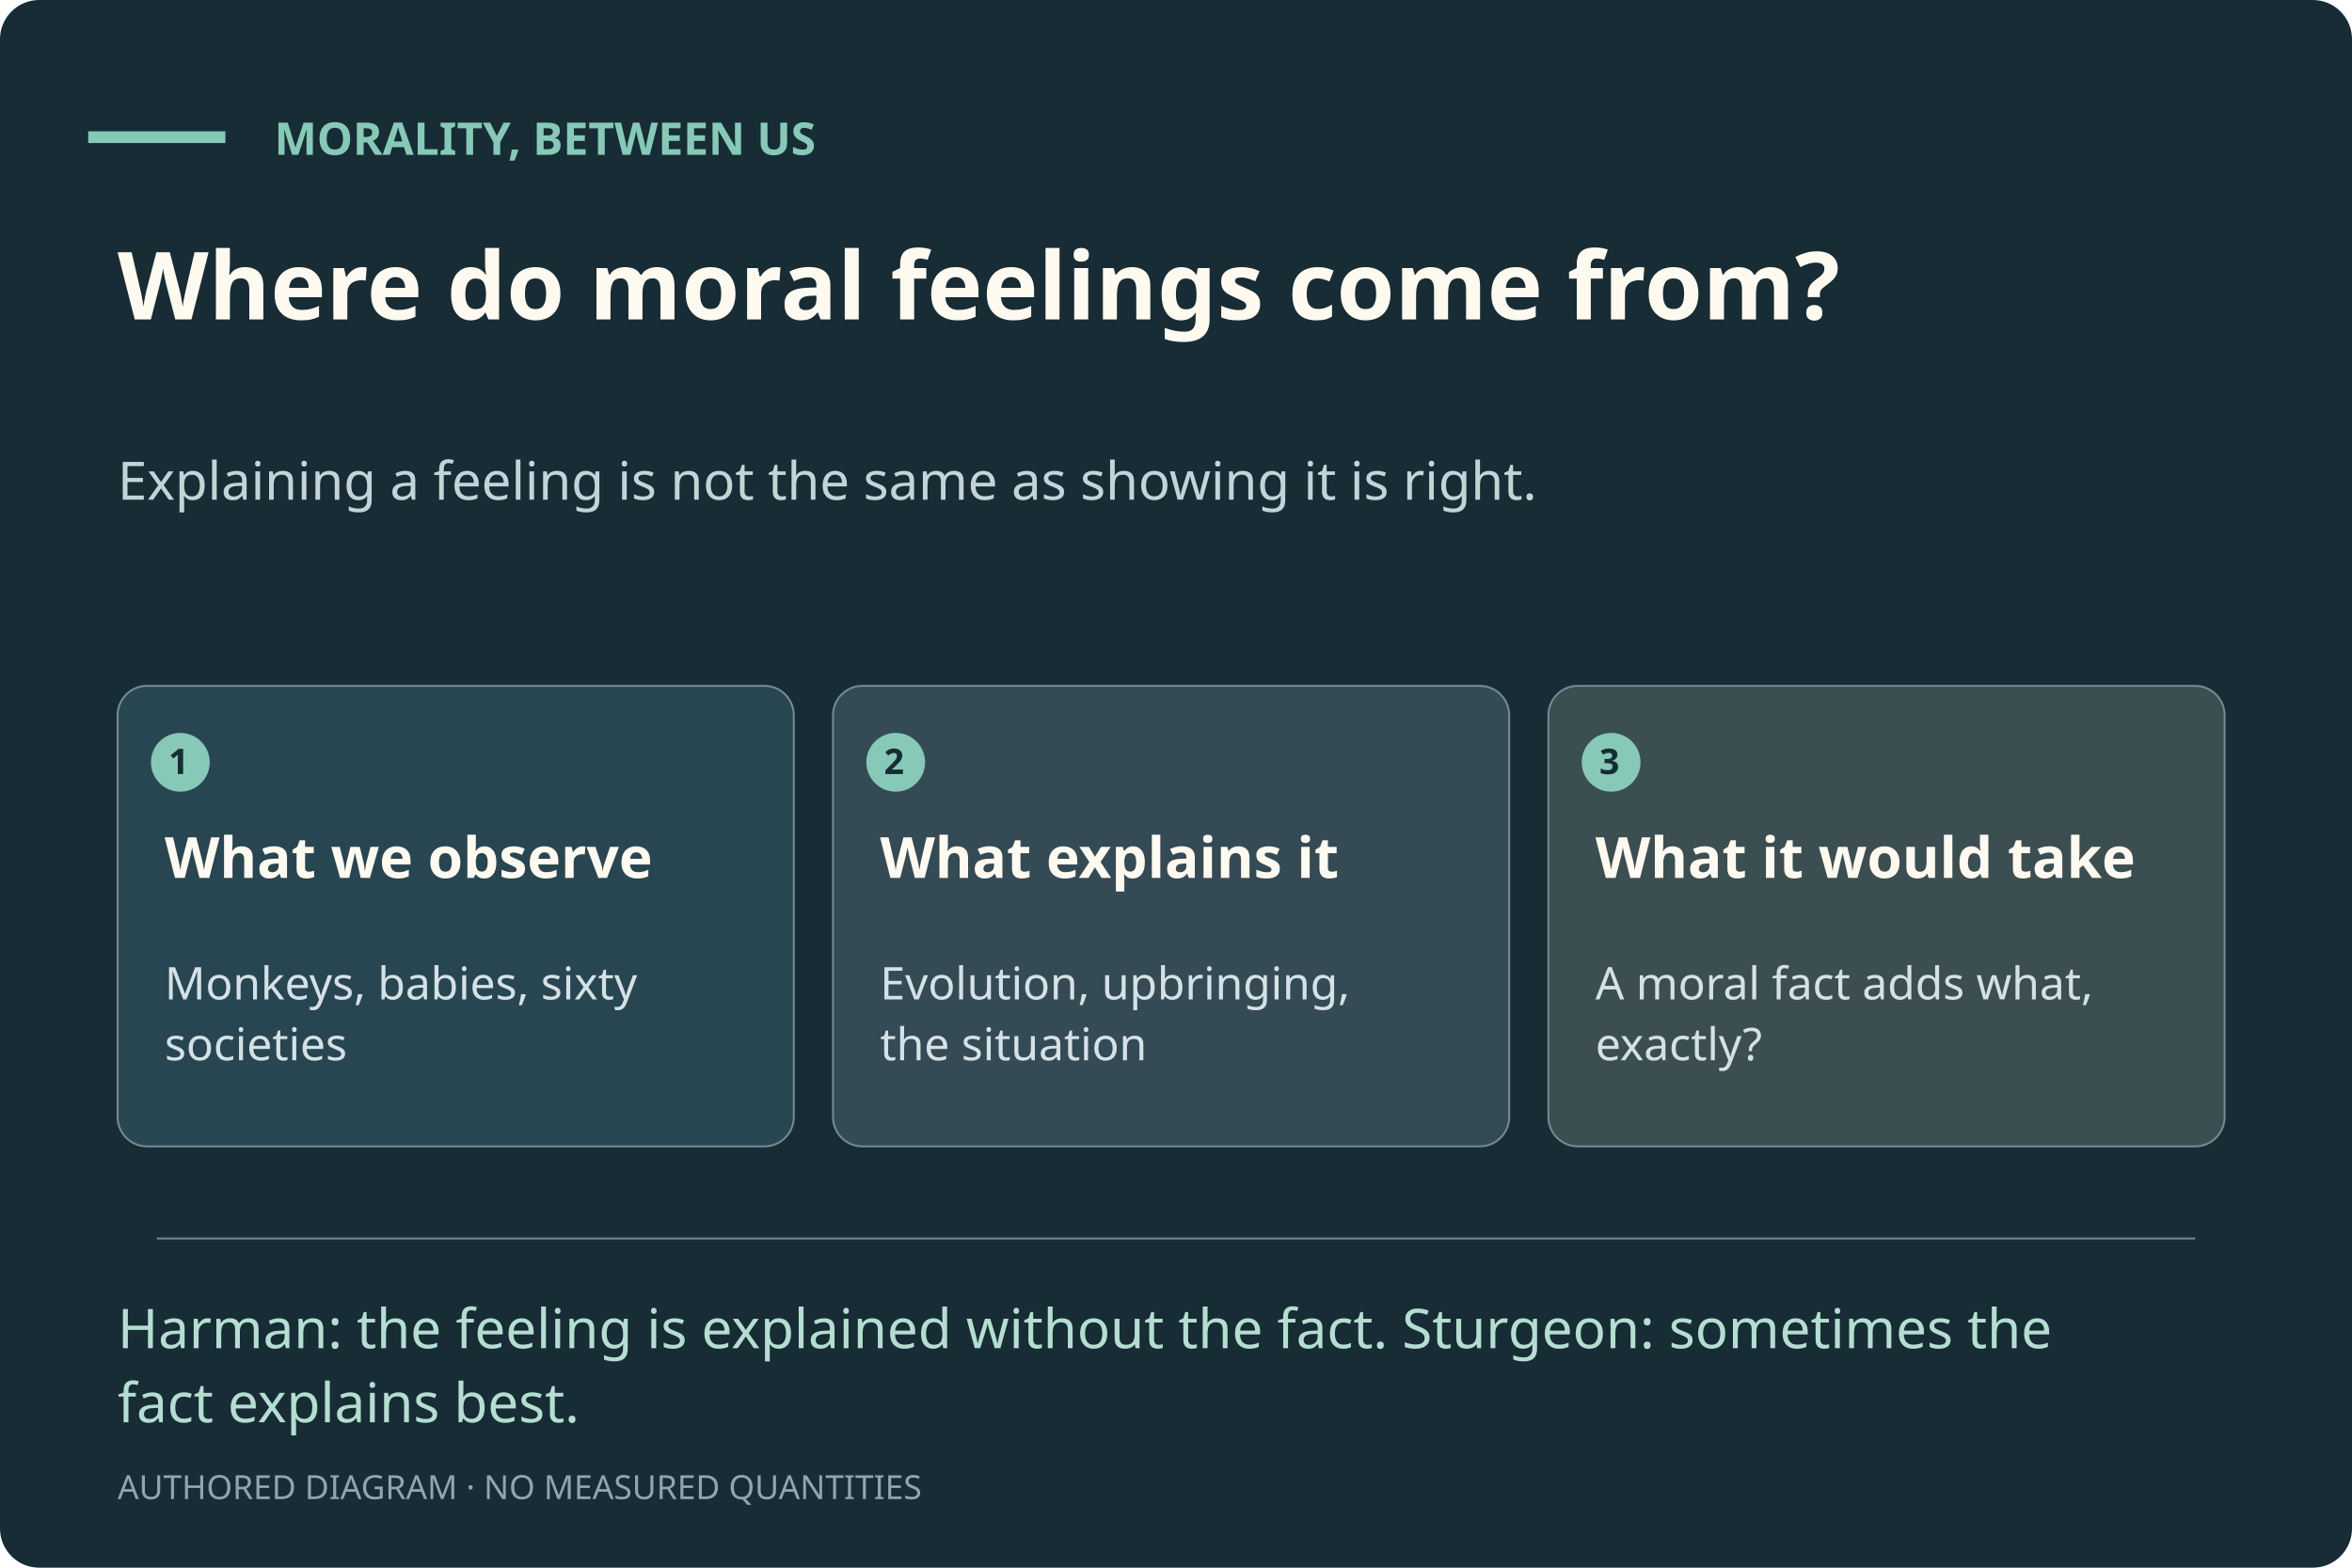
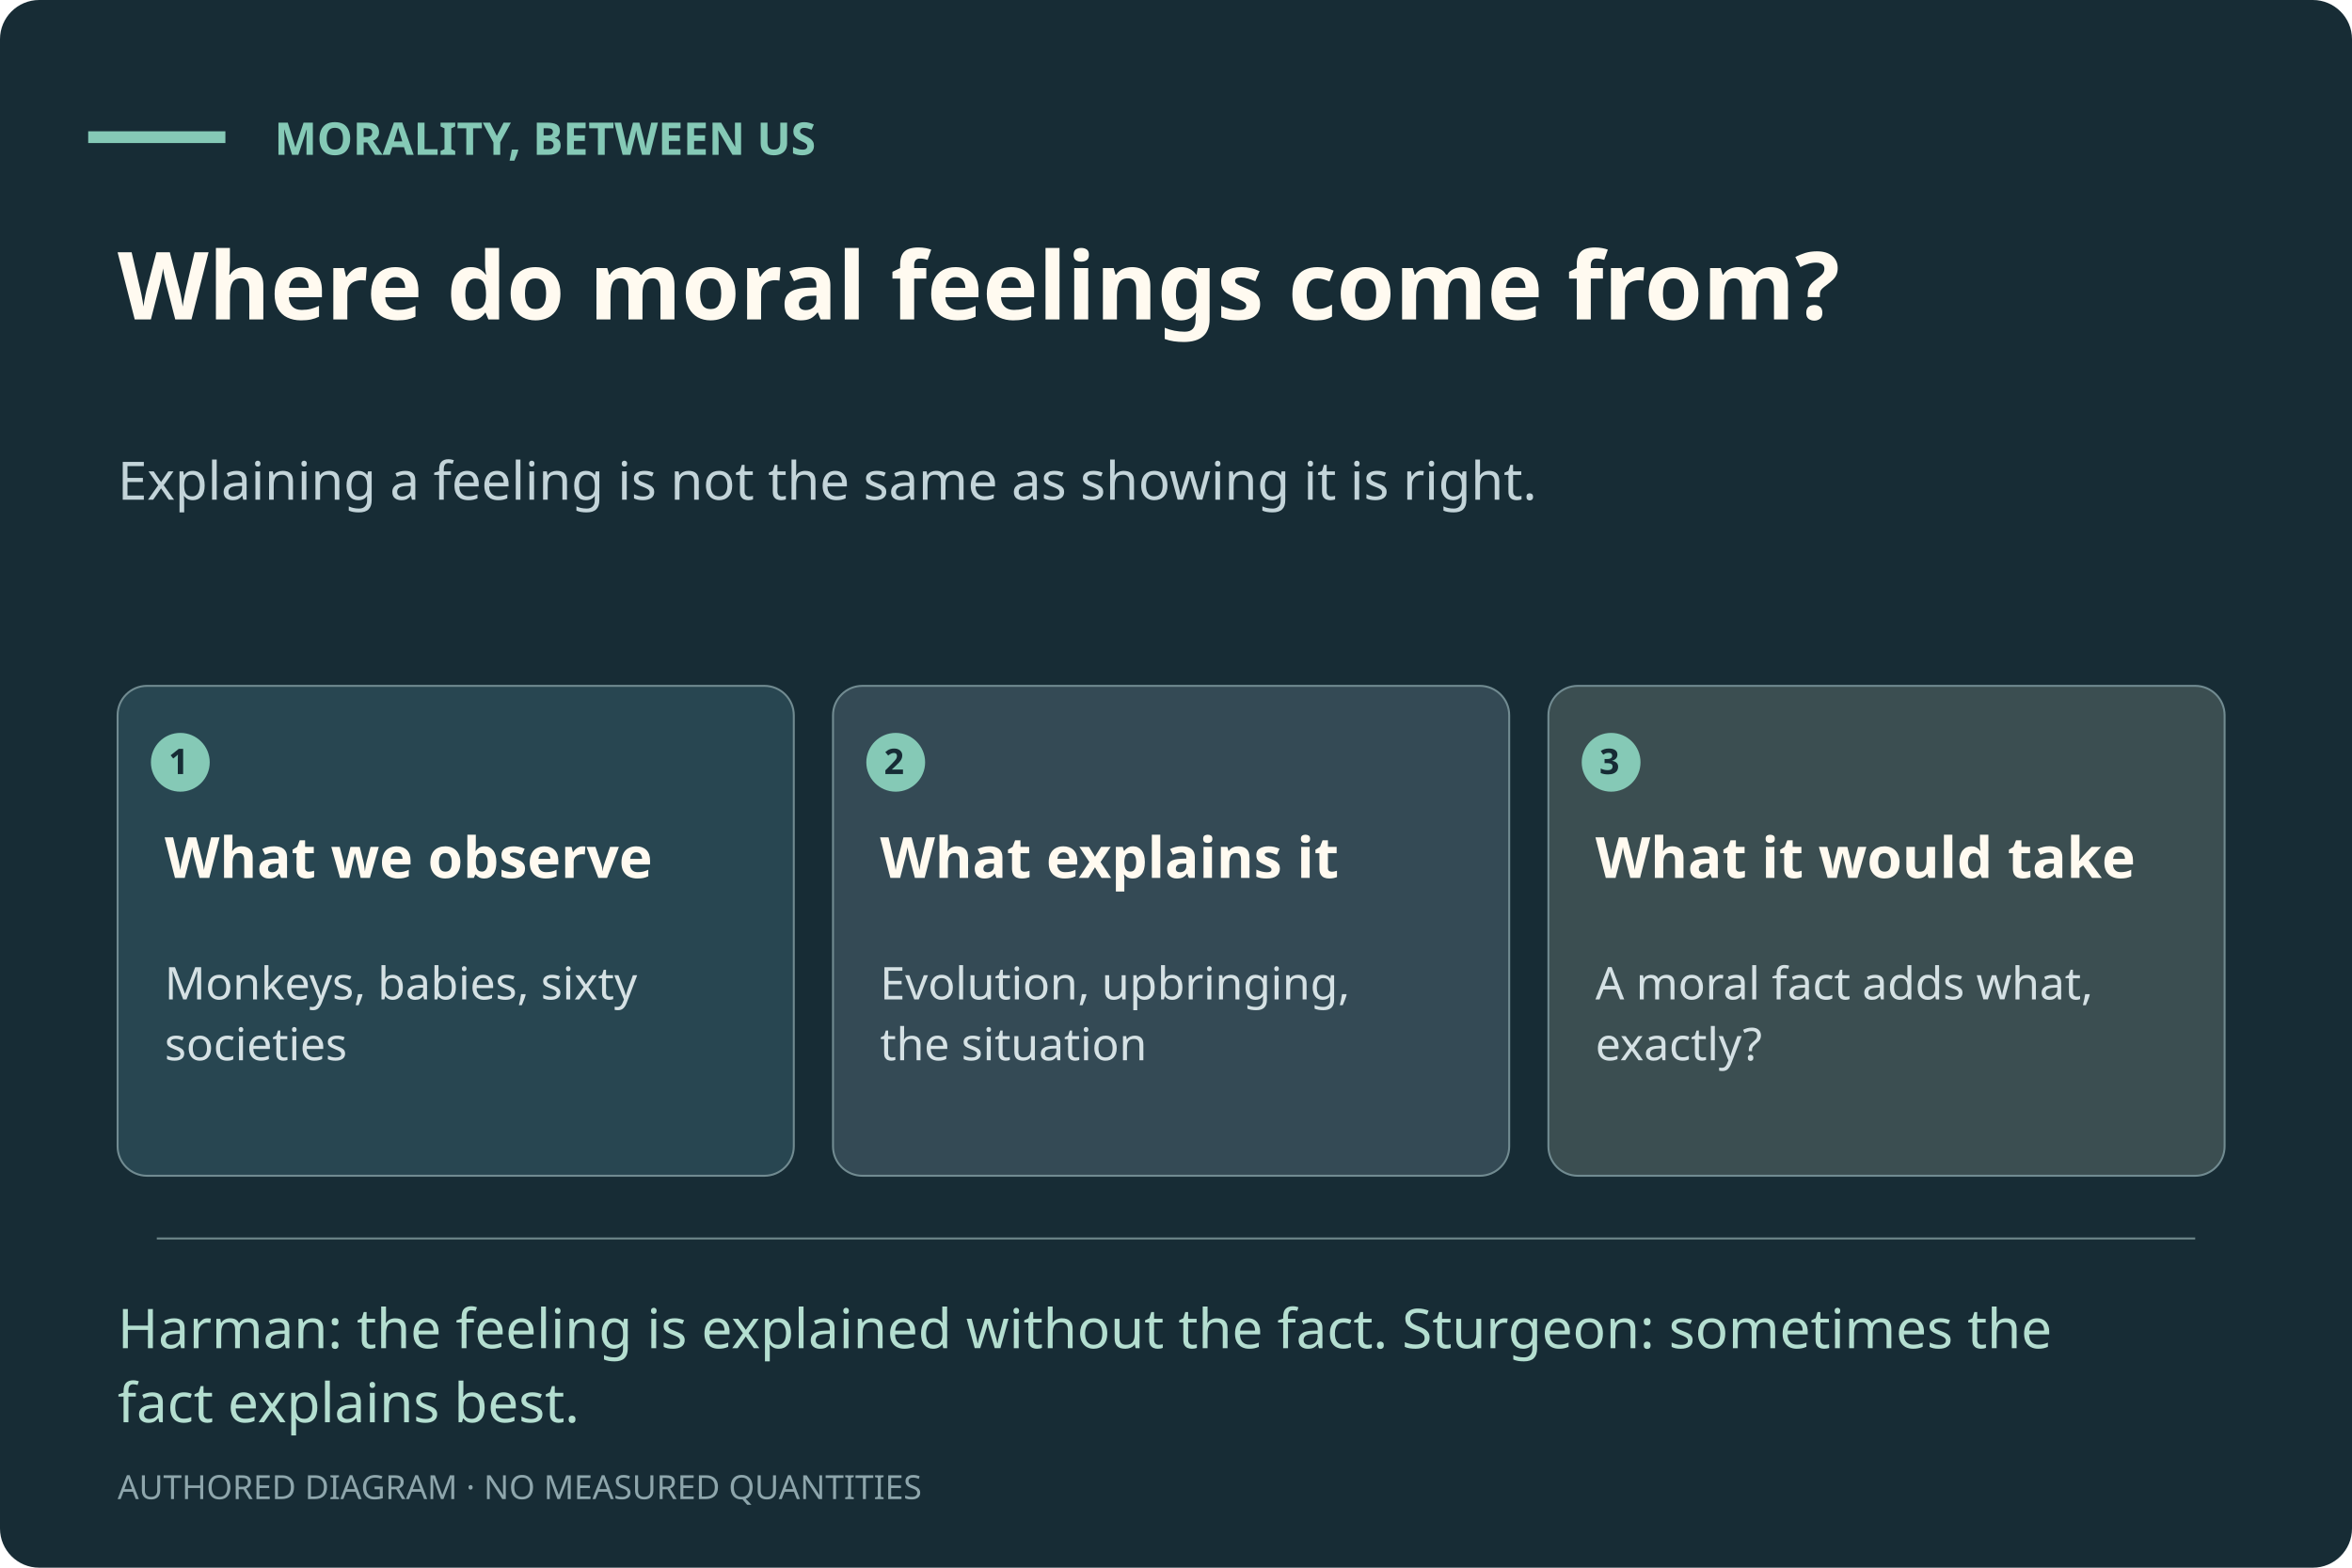
<svg xmlns="http://www.w3.org/2000/svg" width="1200" height="800" viewBox="0 0 1200 800" role="img" aria-label="Where do moral feelings come from?">
  <rect width="1200" height="800" rx="20" fill="#172c35" />
  <path d="M45 70h70" stroke="#85c9b6" stroke-width="6" />
  <text x="140" y="79" fill="#85c9b6" font-size="23" font-weight="600" font-family="system-ui,sans-serif">
    <tspan x="140" dy="0">MORALITY, BETWEEN US</tspan>
  </text>
  <text x="60" y="163" fill="#fffaf0" font-size="48" font-weight="600" font-family="system-ui,sans-serif">
    <tspan x="60" dy="0">Where do moral feelings come from?</tspan>
  </text>
  <text x="60" y="255" fill="#c3d4d9" font-size="27" font-weight="400" font-family="system-ui,sans-serif">
    <tspan x="60" dy="0">Explaining a feeling is not the same as showing it is right.</tspan>
  </text>
-   <rect x="60" y="350" width="345" height="235" rx="15" fill="#284651" stroke="#718b91" />
+   <rect x="60" y="350" width="345" height="250" rx="15" fill="#284651" stroke="#718b91" />
  <circle cx="92" cy="389" r="15" fill="#85c9b6" />
  <text x="86" y="395" fill="#172c35" font-size="18" font-weight="700" font-family="system-ui,sans-serif">
    <tspan x="86" dy="0">1</tspan>
  </text>
  <text x="84" y="448" fill="#fffaf0" font-size="29" font-weight="600" font-family="system-ui,sans-serif">
    <tspan x="84" dy="0">What we observe</tspan>
  </text>
  <text x="84" y="510" fill="#d5e1e4" font-size="23" font-weight="400" font-family="system-ui,sans-serif">
    <tspan x="84" dy="0">Monkeys, babies, sixty</tspan>
    <tspan x="84" dy="31.05">societies</tspan>
  </text>
-   <rect x="425" y="350" width="345" height="235" rx="15" fill="#344a55" stroke="#718b91" />
+   <rect x="425" y="350" width="345" height="250" rx="15" fill="#344a55" stroke="#718b91" />
  <circle cx="457" cy="389" r="15" fill="#85c9b6" />
  <text x="451" y="395" fill="#172c35" font-size="18" font-weight="700" font-family="system-ui,sans-serif">
    <tspan x="451" dy="0">2</tspan>
  </text>
  <text x="449" y="448" fill="#fffaf0" font-size="29" font-weight="600" font-family="system-ui,sans-serif">
    <tspan x="449" dy="0">What explains it</tspan>
  </text>
  <text x="449" y="510" fill="#d5e1e4" font-size="23" font-weight="400" font-family="system-ui,sans-serif">
    <tspan x="449" dy="0">Evolution, upbringing,</tspan>
    <tspan x="449" dy="31.05">the situation</tspan>
  </text>
-   <rect x="790" y="350" width="345" height="235" rx="15" fill="#3b4e51" stroke="#718b91" />
+   <rect x="790" y="350" width="345" height="250" rx="15" fill="#3b4e51" stroke="#718b91" />
  <circle cx="822" cy="389" r="15" fill="#85c9b6" />
  <text x="816" y="395" fill="#172c35" font-size="18" font-weight="700" font-family="system-ui,sans-serif">
    <tspan x="816" dy="0">3</tspan>
  </text>
  <text x="814" y="448" fill="#fffaf0" font-size="29" font-weight="600" font-family="system-ui,sans-serif">
    <tspan x="814" dy="0">What it would take</tspan>
  </text>
  <text x="814" y="510" fill="#d5e1e4" font-size="23" font-weight="400" font-family="system-ui,sans-serif">
    <tspan x="814" dy="0">A moral fact adds what,</tspan>
    <tspan x="814" dy="31.05">exactly?</tspan>
  </text>
  <path d="M80 632h1040" stroke="#70898c" />
  <text x="60" y="688" fill="#b4ded0" font-size="28" font-weight="400" font-family="system-ui,sans-serif">
    <tspan x="60" dy="0">Harman: the feeling is explained without the fact. Sturgeon: sometimes the</tspan>
    <tspan x="60" dy="37.8">fact explains best.</tspan>
  </text>
  <text x="60" y="765" fill="#8ea6ac" font-size="17" font-weight="400" font-family="system-ui,sans-serif">
    <tspan x="60" dy="0">AUTHORED DIAGRAM · NO MEASURED QUANTITIES</tspan>
  </text>
</svg>
